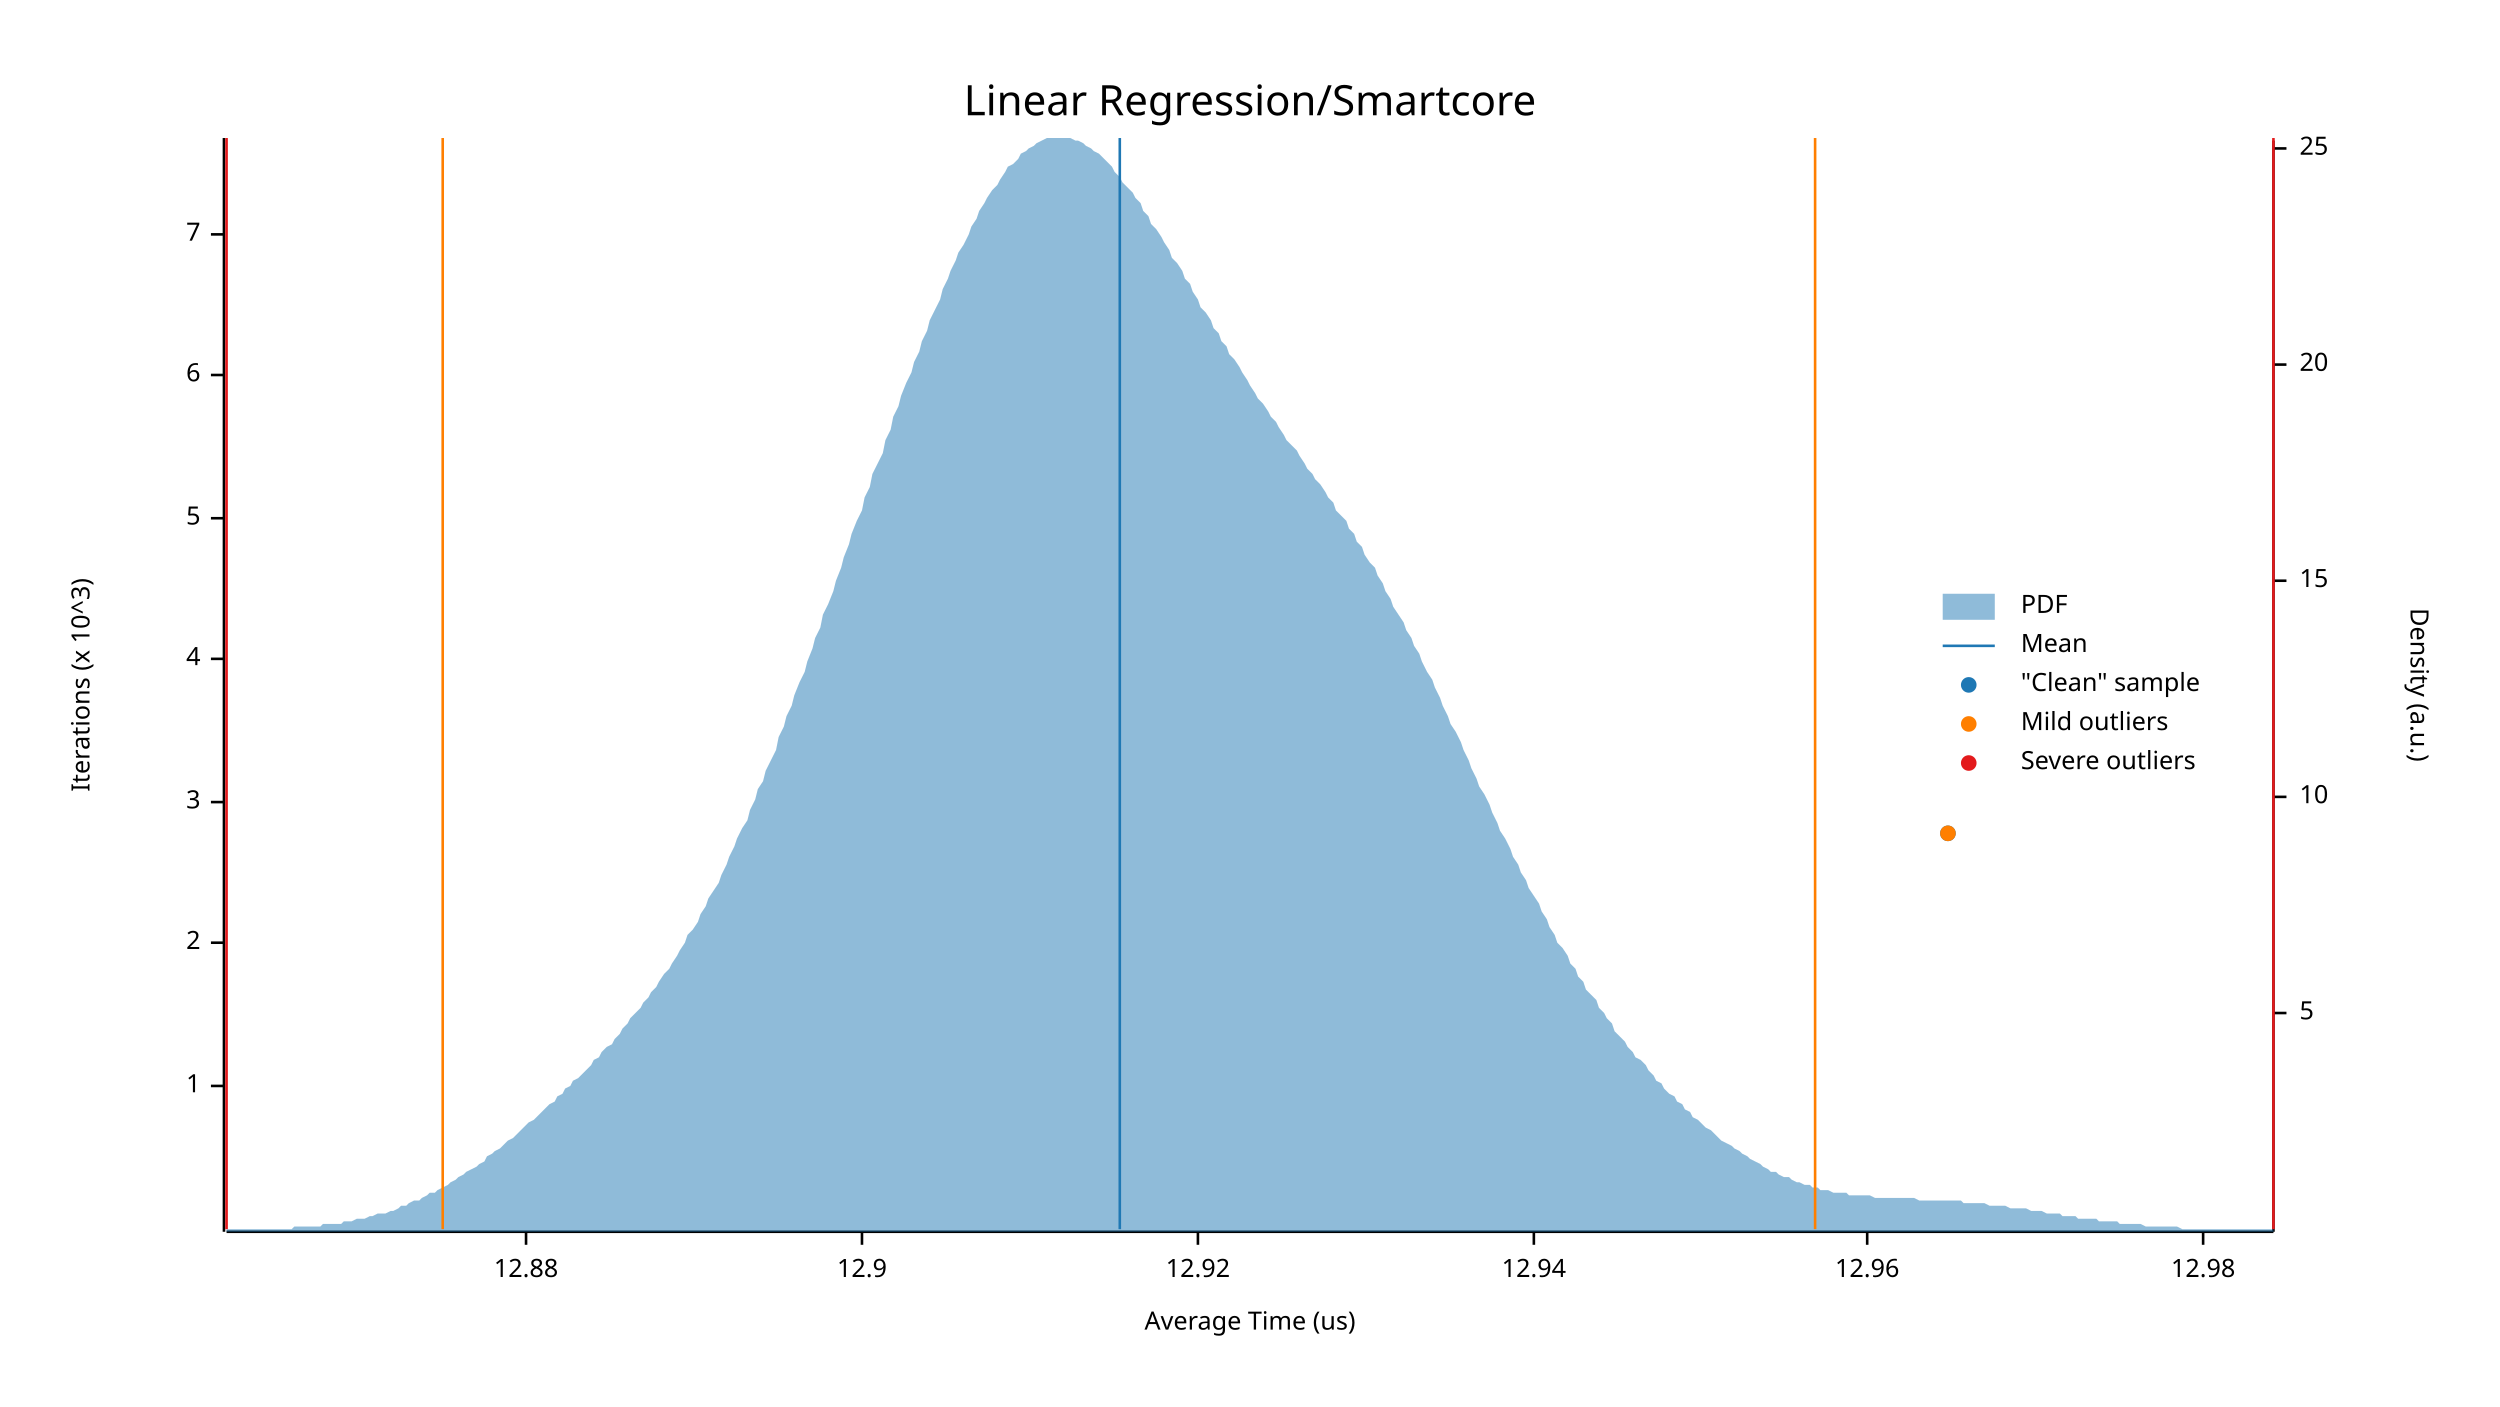
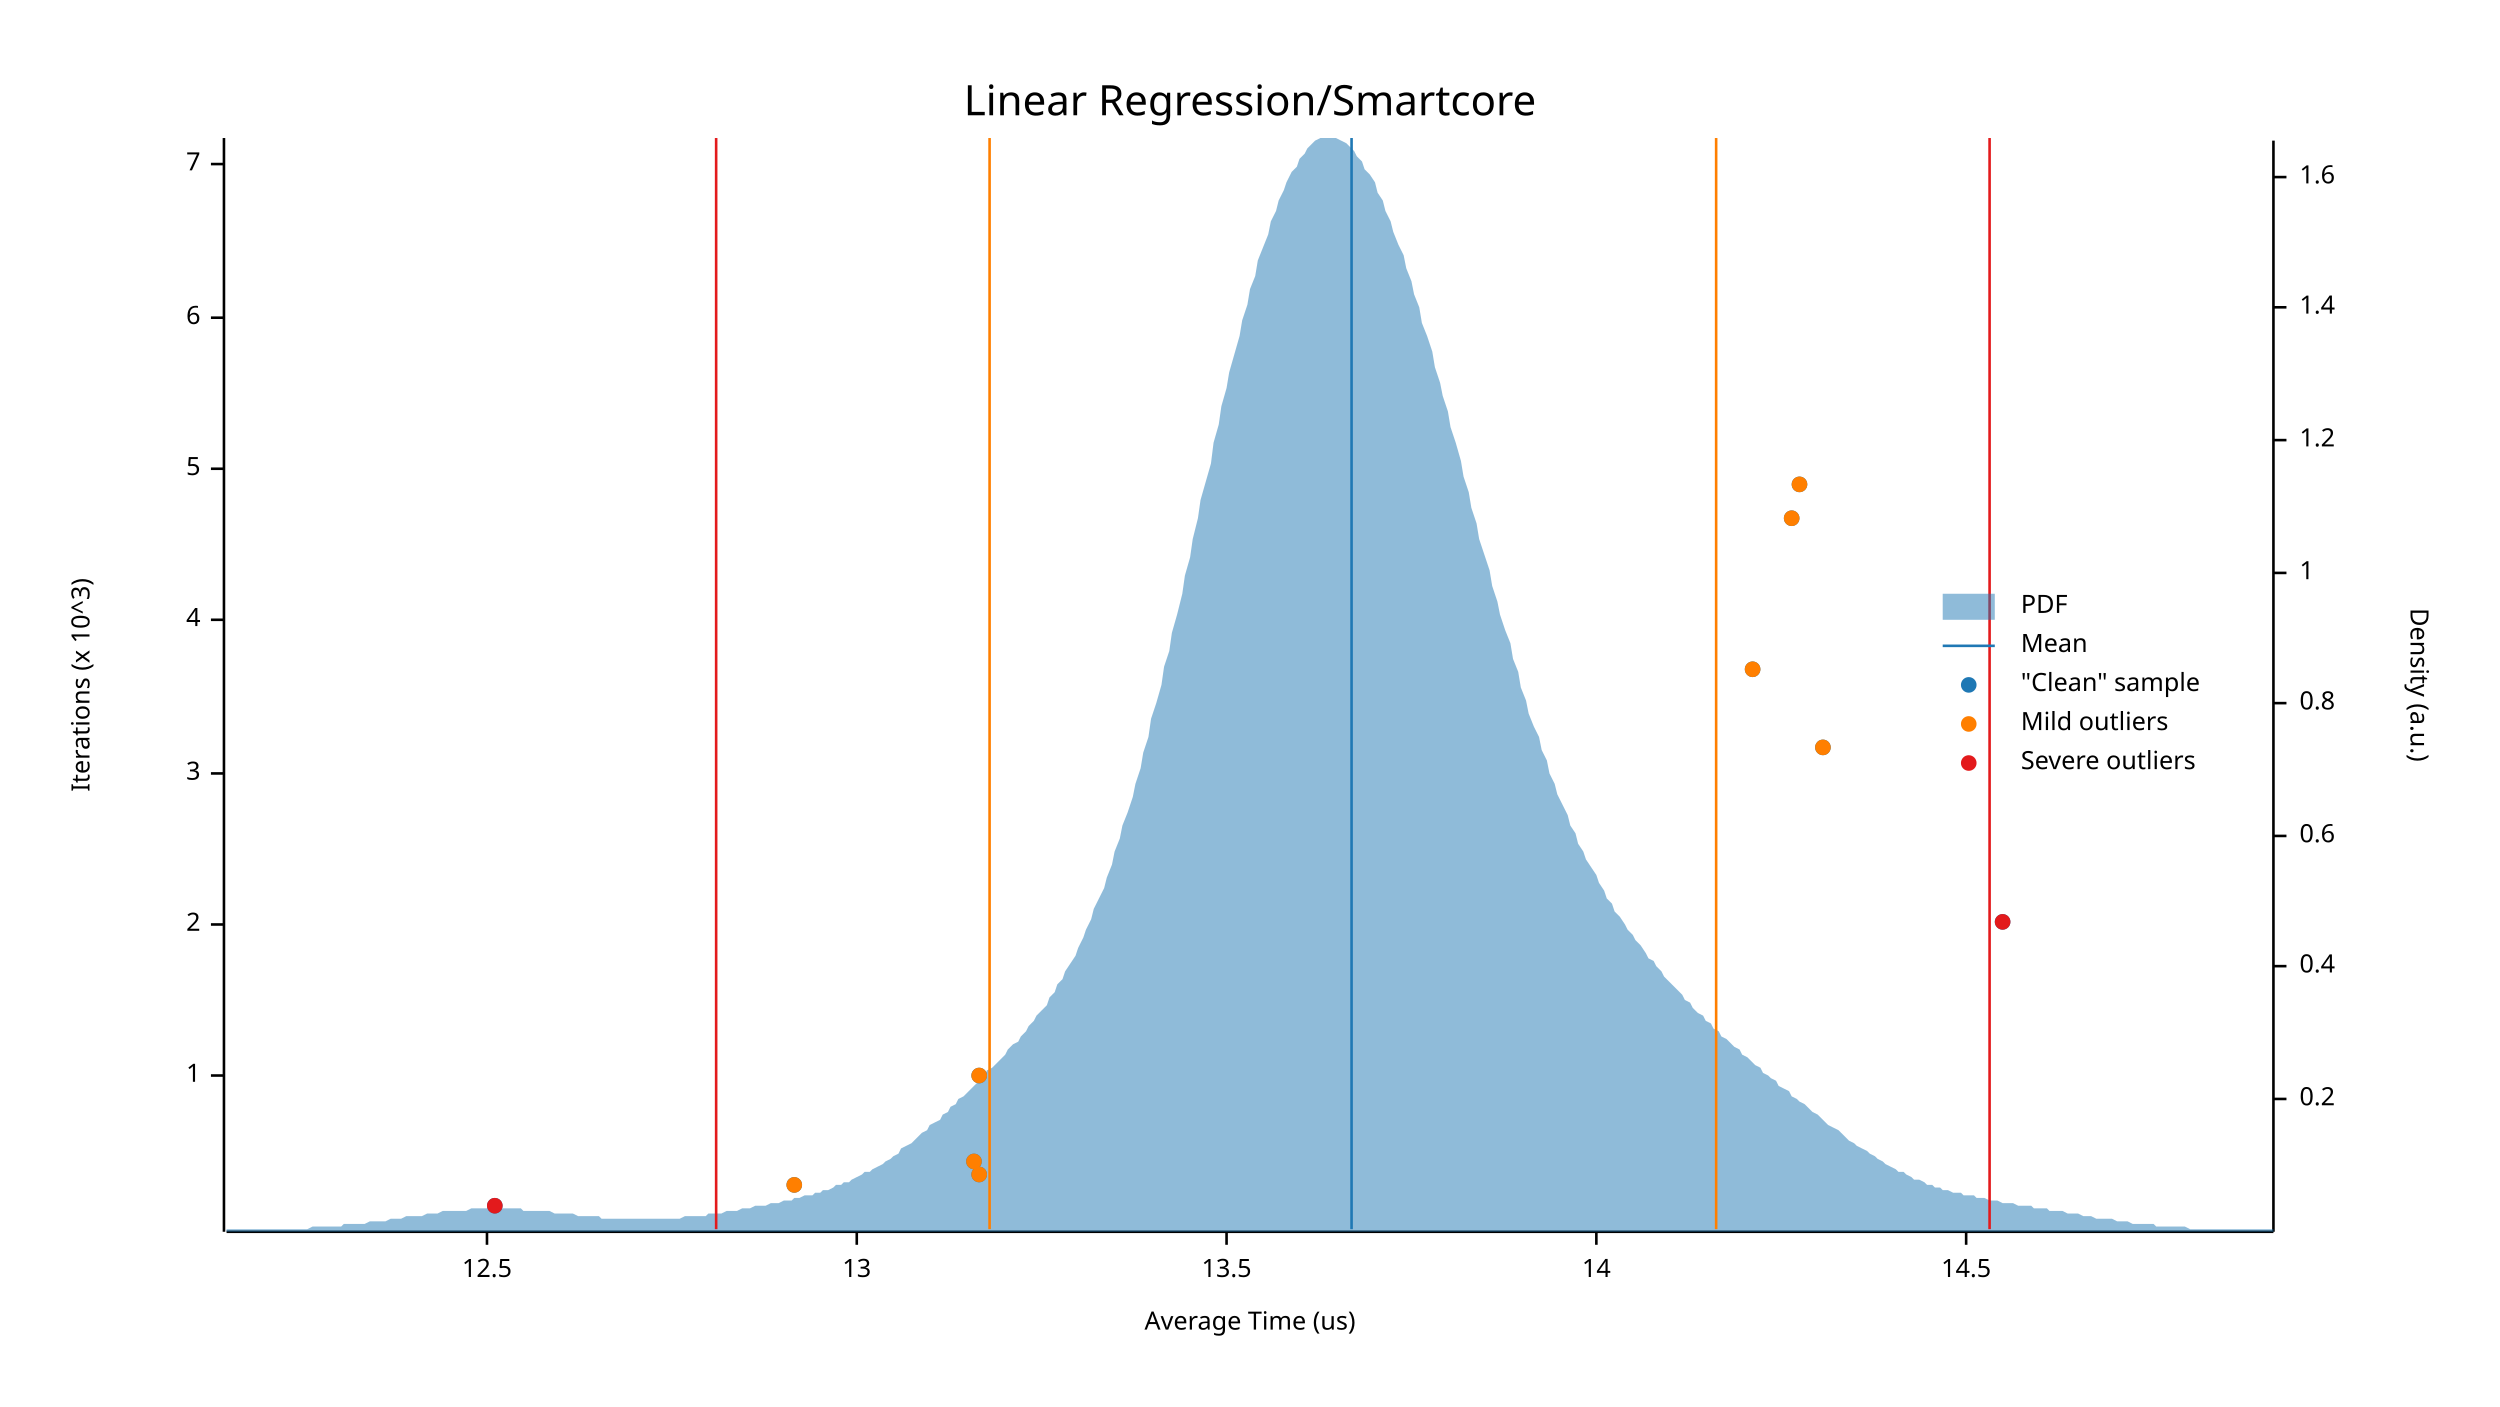
<svg xmlns="http://www.w3.org/2000/svg" width="960" height="540" viewBox="0 0 960 540">
  <text x="480" y="32" dy="0.76em" text-anchor="middle" font-family="sans-serif" font-size="16.129" opacity="1" fill="#000000">
Linear Regression/Smartcore
</text>
  <text x="27" y="263" dy="0.76em" text-anchor="middle" font-family="sans-serif" font-size="9.677" opacity="1" fill="#000000" transform="rotate(270, 27, 263)">
Iterations (x 10^3)
</text>
  <text x="480" y="513" dy="-0.5ex" text-anchor="middle" font-family="sans-serif" font-size="9.677" opacity="1" fill="#000000">
Average Time (us)
</text>
  <polyline fill="none" opacity="1" stroke="#000000" stroke-width="1" points="86,53 86,473 " />
-   <text x="77" y="417" dy="0.5ex" text-anchor="end" font-family="sans-serif" font-size="9.677" opacity="1" fill="#000000">
+   <text x="77" y="413" dy="0.5ex" text-anchor="end" font-family="sans-serif" font-size="9.677" opacity="1" fill="#000000">
1
</text>
-   <polyline fill="none" opacity="1" stroke="#000000" stroke-width="1" points="81,417 86,417 " />
-   <text x="77" y="362" dy="0.5ex" text-anchor="end" font-family="sans-serif" font-size="9.677" opacity="1" fill="#000000">
+   <polyline fill="none" opacity="1" stroke="#000000" stroke-width="1" points="81,413 86,413 " />
+   <text x="77" y="355" dy="0.5ex" text-anchor="end" font-family="sans-serif" font-size="9.677" opacity="1" fill="#000000">
2
</text>
-   <polyline fill="none" opacity="1" stroke="#000000" stroke-width="1" points="81,362 86,362 " />
-   <text x="77" y="308" dy="0.5ex" text-anchor="end" font-family="sans-serif" font-size="9.677" opacity="1" fill="#000000">
+   <polyline fill="none" opacity="1" stroke="#000000" stroke-width="1" points="81,355 86,355 " />
+   <text x="77" y="297" dy="0.5ex" text-anchor="end" font-family="sans-serif" font-size="9.677" opacity="1" fill="#000000">
3
</text>
-   <polyline fill="none" opacity="1" stroke="#000000" stroke-width="1" points="81,308 86,308 " />
-   <text x="77" y="253" dy="0.5ex" text-anchor="end" font-family="sans-serif" font-size="9.677" opacity="1" fill="#000000">
+   <polyline fill="none" opacity="1" stroke="#000000" stroke-width="1" points="81,297 86,297 " />
+   <text x="77" y="238" dy="0.5ex" text-anchor="end" font-family="sans-serif" font-size="9.677" opacity="1" fill="#000000">
4
</text>
-   <polyline fill="none" opacity="1" stroke="#000000" stroke-width="1" points="81,253 86,253 " />
-   <text x="77" y="199" dy="0.5ex" text-anchor="end" font-family="sans-serif" font-size="9.677" opacity="1" fill="#000000">
+   <polyline fill="none" opacity="1" stroke="#000000" stroke-width="1" points="81,238 86,238 " />
+   <text x="77" y="180" dy="0.5ex" text-anchor="end" font-family="sans-serif" font-size="9.677" opacity="1" fill="#000000">
5
</text>
-   <polyline fill="none" opacity="1" stroke="#000000" stroke-width="1" points="81,199 86,199 " />
-   <text x="77" y="144" dy="0.5ex" text-anchor="end" font-family="sans-serif" font-size="9.677" opacity="1" fill="#000000">
+   <polyline fill="none" opacity="1" stroke="#000000" stroke-width="1" points="81,180 86,180 " />
+   <text x="77" y="122" dy="0.5ex" text-anchor="end" font-family="sans-serif" font-size="9.677" opacity="1" fill="#000000">
6
</text>
-   <polyline fill="none" opacity="1" stroke="#000000" stroke-width="1" points="81,144 86,144 " />
-   <text x="77" y="90" dy="0.5ex" text-anchor="end" font-family="sans-serif" font-size="9.677" opacity="1" fill="#000000">
+   <polyline fill="none" opacity="1" stroke="#000000" stroke-width="1" points="81,122 86,122 " />
+   <text x="77" y="63" dy="0.5ex" text-anchor="end" font-family="sans-serif" font-size="9.677" opacity="1" fill="#000000">
7
</text>
-   <polyline fill="none" opacity="1" stroke="#000000" stroke-width="1" points="81,90 86,90 " />
+   <polyline fill="none" opacity="1" stroke="#000000" stroke-width="1" points="81,63 86,63 " />
  <polyline fill="none" opacity="1" stroke="#000000" stroke-width="1" points="87,473 873,473 " />
-   <text x="202" y="483" dy="0.76em" text-anchor="middle" font-family="sans-serif" font-size="9.677" opacity="1" fill="#000000">
- 12.88
+   <text x="187" y="483" dy="0.76em" text-anchor="middle" font-family="sans-serif" font-size="9.677" opacity="1" fill="#000000">
+ 12.5
</text>
-   <polyline fill="none" opacity="1" stroke="#000000" stroke-width="1" points="202,473 202,478 " />
-   <text x="331" y="483" dy="0.76em" text-anchor="middle" font-family="sans-serif" font-size="9.677" opacity="1" fill="#000000">
- 12.9
+   <polyline fill="none" opacity="1" stroke="#000000" stroke-width="1" points="187,473 187,478 " />
+   <text x="329" y="483" dy="0.76em" text-anchor="middle" font-family="sans-serif" font-size="9.677" opacity="1" fill="#000000">
+ 13
</text>
-   <polyline fill="none" opacity="1" stroke="#000000" stroke-width="1" points="331,473 331,478 " />
-   <text x="460" y="483" dy="0.76em" text-anchor="middle" font-family="sans-serif" font-size="9.677" opacity="1" fill="#000000">
- 12.92
+   <polyline fill="none" opacity="1" stroke="#000000" stroke-width="1" points="329,473 329,478 " />
+   <text x="471" y="483" dy="0.76em" text-anchor="middle" font-family="sans-serif" font-size="9.677" opacity="1" fill="#000000">
+ 13.5
</text>
-   <polyline fill="none" opacity="1" stroke="#000000" stroke-width="1" points="460,473 460,478 " />
-   <text x="589" y="483" dy="0.76em" text-anchor="middle" font-family="sans-serif" font-size="9.677" opacity="1" fill="#000000">
- 12.94
+   <polyline fill="none" opacity="1" stroke="#000000" stroke-width="1" points="471,473 471,478 " />
+   <text x="613" y="483" dy="0.76em" text-anchor="middle" font-family="sans-serif" font-size="9.677" opacity="1" fill="#000000">
+ 14
</text>
-   <polyline fill="none" opacity="1" stroke="#000000" stroke-width="1" points="589,473 589,478 " />
-   <text x="717" y="483" dy="0.76em" text-anchor="middle" font-family="sans-serif" font-size="9.677" opacity="1" fill="#000000">
- 12.96
+   <polyline fill="none" opacity="1" stroke="#000000" stroke-width="1" points="613,473 613,478 " />
+   <text x="755" y="483" dy="0.76em" text-anchor="middle" font-family="sans-serif" font-size="9.677" opacity="1" fill="#000000">
+ 14.5
</text>
-   <polyline fill="none" opacity="1" stroke="#000000" stroke-width="1" points="717,473 717,478 " />
-   <text x="846" y="483" dy="0.76em" text-anchor="middle" font-family="sans-serif" font-size="9.677" opacity="1" fill="#000000">
- 12.98
- </text>
-   <polyline fill="none" opacity="1" stroke="#000000" stroke-width="1" points="846,473 846,478 " />
+   <polyline fill="none" opacity="1" stroke="#000000" stroke-width="1" points="755,473 755,478 " />
  <text x="933" y="263" dy="0.76em" text-anchor="middle" font-family="sans-serif" font-size="9.677" opacity="1" fill="#000000" transform="rotate(90, 933, 263)">
Density (a.u.)
</text>
  <polyline fill="none" opacity="1" stroke="#000000" stroke-width="1" points="873,54 873,473 " />
-   <text x="883" y="389" dy="0.5ex" text-anchor="start" font-family="sans-serif" font-size="9.677" opacity="1" fill="#000000">
- 5
+   <text x="883" y="422" dy="0.5ex" text-anchor="start" font-family="sans-serif" font-size="9.677" opacity="1" fill="#000000">
+ 0.2
</text>
-   <polyline fill="none" opacity="1" stroke="#000000" stroke-width="1" points="873,389 878,389 " />
-   <text x="883" y="306" dy="0.5ex" text-anchor="start" font-family="sans-serif" font-size="9.677" opacity="1" fill="#000000">
- 10
+   <polyline fill="none" opacity="1" stroke="#000000" stroke-width="1" points="873,422 878,422 " />
+   <text x="883" y="371" dy="0.5ex" text-anchor="start" font-family="sans-serif" font-size="9.677" opacity="1" fill="#000000">
+ 0.4
</text>
-   <polyline fill="none" opacity="1" stroke="#000000" stroke-width="1" points="873,306 878,306 " />
-   <text x="883" y="223" dy="0.5ex" text-anchor="start" font-family="sans-serif" font-size="9.677" opacity="1" fill="#000000">
- 15
+   <polyline fill="none" opacity="1" stroke="#000000" stroke-width="1" points="873,371 878,371 " />
+   <text x="883" y="321" dy="0.5ex" text-anchor="start" font-family="sans-serif" font-size="9.677" opacity="1" fill="#000000">
+ 0.6
</text>
-   <polyline fill="none" opacity="1" stroke="#000000" stroke-width="1" points="873,223 878,223 " />
-   <text x="883" y="140" dy="0.5ex" text-anchor="start" font-family="sans-serif" font-size="9.677" opacity="1" fill="#000000">
- 20
+   <polyline fill="none" opacity="1" stroke="#000000" stroke-width="1" points="873,321 878,321 " />
+   <text x="883" y="270" dy="0.5ex" text-anchor="start" font-family="sans-serif" font-size="9.677" opacity="1" fill="#000000">
+ 0.8
</text>
-   <polyline fill="none" opacity="1" stroke="#000000" stroke-width="1" points="873,140 878,140 " />
-   <text x="883" y="57" dy="0.5ex" text-anchor="start" font-family="sans-serif" font-size="9.677" opacity="1" fill="#000000">
- 25
+   <polyline fill="none" opacity="1" stroke="#000000" stroke-width="1" points="873,270 878,270 " />
+   <text x="883" y="220" dy="0.5ex" text-anchor="start" font-family="sans-serif" font-size="9.677" opacity="1" fill="#000000">
+ 1
</text>
-   <polyline fill="none" opacity="1" stroke="#000000" stroke-width="1" points="873,57 878,57 " />
-   <polygon opacity="0.5" fill="#1F78B4" points="87,472 88,472 90,472 91,472 93,472 94,472 96,472 98,472 99,472 101,472 102,472 104,472 105,472 107,472 109,472 110,472 112,472 113,471 115,471 116,471 118,471 120,471 121,471 123,471 124,470 126,470 127,470 129,470 131,470 132,469 134,469 135,469 137,468 138,468 140,468 142,467 143,467 145,466 146,466 148,466 150,465 151,465 153,464 154,463 156,463 157,462 159,461 161,461 162,460 164,459 165,458 167,458 168,457 170,456 172,455 173,454 175,453 176,452 178,451 179,450 181,449 183,448 184,447 186,446 187,444 189,443 190,442 192,441 194,439 195,438 197,437 198,436 200,434 201,433 203,431 205,430 206,429 208,427 209,426 211,424 213,423 214,421 216,420 217,418 219,417 220,415 222,414 224,412 225,411 227,409 228,407 230,406 231,404 233,402 235,401 236,399 238,397 239,395 241,393 242,391 244,389 246,387 247,385 249,383 250,381 252,379 253,377 255,374 257,372 258,370 260,367 261,365 263,362 264,359 266,357 268,354 269,351 271,348 272,345 274,342 276,339 277,336 279,332 280,329 282,325 283,322 285,318 287,315 288,311 290,307 291,303 293,300 294,296 296,292 298,288 299,283 301,279 302,275 304,271 305,267 307,262 309,258 310,254 312,249 313,245 315,241 316,236 318,232 320,227 321,223 323,218 324,214 326,209 327,205 329,200 331,196 332,191 334,187 335,182 337,178 339,174 340,169 342,165 343,160 345,156 346,152 348,147 350,143 351,139 353,135 354,131 356,127 357,123 359,119 361,115 362,111 364,107 365,104 367,100 368,97 370,94 372,90 373,87 375,84 376,81 378,78 379,76 381,73 383,71 384,69 386,66 387,64 389,63 391,61 392,59 394,58 395,57 397,56 398,55 400,54 402,53 403,53 405,53 406,53 408,53 409,53 411,53 413,54 414,54 416,55 417,56 419,57 420,58 422,59 424,61 425,62 427,64 428,66 430,68 431,70 433,72 435,74 436,76 438,78 439,81 441,83 442,86 444,88 446,91 447,93 449,96 450,99 452,101 454,104 455,107 457,109 458,112 460,115 461,118 463,120 465,123 466,126 468,128 469,131 471,133 472,136 474,138 476,141 477,143 479,146 480,148 482,151 483,153 485,155 487,158 488,160 490,162 491,164 493,167 494,169 496,171 498,173 499,175 501,178 502,180 504,182 505,184 507,186 509,189 510,191 512,193 513,196 515,198 517,200 518,203 520,205 521,208 523,210 524,213 526,216 528,218 529,221 531,224 532,227 534,230 535,233 537,236 539,239 540,242 542,245 543,248 545,251 546,254 548,258 550,261 551,264 553,268 554,271 556,275 557,278 559,281 561,285 562,288 564,292 565,295 567,299 568,302 570,305 572,309 573,312 575,316 576,319 578,322 580,326 581,329 583,332 584,335 586,338 587,341 589,344 591,347 592,350 594,353 595,356 597,359 598,362 600,364 602,367 603,370 605,372 606,375 608,377 609,380 611,382 613,384 614,387 616,389 617,391 619,393 620,396 622,398 624,400 625,402 627,404 628,406 630,407 632,409 633,411 635,413 636,415 638,416 639,418 641,420 643,421 644,423 646,424 647,426 649,427 650,429 652,430 654,432 655,433 657,434 658,435 660,437 661,438 663,439 665,440 666,441 668,442 669,443 671,444 672,445 674,446 676,447 677,448 679,449 680,450 682,450 683,451 685,452 687,452 688,453 690,454 691,454 693,455 695,455 696,456 698,456 699,457 701,457 702,457 704,458 706,458 707,458 709,458 710,459 712,459 713,459 715,459 717,459 718,459 720,460 721,460 723,460 724,460 726,460 728,460 729,460 731,460 732,460 734,460 735,460 737,461 739,461 740,461 742,461 743,461 745,461 746,461 748,461 750,461 751,461 753,461 754,462 756,462 758,462 759,462 761,462 762,462 764,463 765,463 767,463 769,463 770,463 772,464 773,464 775,464 776,464 778,464 780,465 781,465 783,465 784,465 786,466 787,466 789,466 791,466 792,467 794,467 795,467 797,467 798,468 800,468 802,468 803,468 805,468 806,469 808,469 809,469 811,469 813,469 814,470 816,470 817,470 819,470 821,470 822,470 824,471 825,471 827,471 828,471 830,471 832,471 833,471 835,471 836,471 838,472 839,472 841,472 843,472 844,472 846,472 847,472 849,472 850,472 852,472 854,472 855,472 857,472 858,472 860,472 861,472 863,472 865,472 866,472 868,472 869,472 871,472 873,472 873,473 87,473 " />
-   <polyline fill="none" opacity="1" stroke="#1F78B4" stroke-width="1" points="430,472 430,53 " />
-   <polyline fill="none" opacity="1" stroke="#FF7F00" stroke-width="1" points="170,472 170,53 " />
-   <polyline fill="none" opacity="1" stroke="#FF7F00" stroke-width="1" points="697,472 697,53 " />
-   <polyline fill="none" opacity="1" stroke="#E31A1C" stroke-width="1" points="87,472 87,53 " />
-   <polyline fill="none" opacity="1" stroke="#E31A1C" stroke-width="1" points="873,472 873,53 " />
-   <circle cx="748" cy="320" r="3" opacity="1" fill="#1F78B4" stroke="none" stroke-width="1" />
-   <circle cx="748" cy="320" r="3" opacity="1" fill="#FF7F00" stroke="none" stroke-width="1" />
+   <polyline fill="none" opacity="1" stroke="#000000" stroke-width="1" points="873,220 878,220 " />
+   <text x="883" y="169" dy="0.5ex" text-anchor="start" font-family="sans-serif" font-size="9.677" opacity="1" fill="#000000">
+ 1.2
+ </text>
+   <polyline fill="none" opacity="1" stroke="#000000" stroke-width="1" points="873,169 878,169 " />
+   <text x="883" y="118" dy="0.5ex" text-anchor="start" font-family="sans-serif" font-size="9.677" opacity="1" fill="#000000">
+ 1.4
+ </text>
+   <polyline fill="none" opacity="1" stroke="#000000" stroke-width="1" points="873,118 878,118 " />
+   <text x="883" y="68" dy="0.5ex" text-anchor="start" font-family="sans-serif" font-size="9.677" opacity="1" fill="#000000">
+ 1.6
+ </text>
+   <polyline fill="none" opacity="1" stroke="#000000" stroke-width="1" points="873,68 878,68 " />
+   <polygon opacity="0.5" fill="#1F78B4" points="87,472 88,472 90,472 91,472 93,472 94,472 96,472 98,472 99,472 101,472 102,472 104,472 105,472 107,472 109,472 110,472 112,472 113,472 115,472 116,472 118,472 120,471 121,471 123,471 124,471 126,471 127,471 129,471 131,471 132,470 134,470 135,470 137,470 138,470 140,470 142,469 143,469 145,469 146,469 148,469 150,468 151,468 153,468 154,468 156,467 157,467 159,467 161,467 162,467 164,466 165,466 167,466 168,466 170,465 172,465 173,465 175,465 176,465 178,465 179,465 181,464 183,464 184,464 186,464 187,464 189,464 190,464 192,464 194,464 195,464 197,464 198,464 200,464 201,465 203,465 205,465 206,465 208,465 209,465 211,465 213,466 214,466 216,466 217,466 219,466 220,466 222,467 224,467 225,467 227,467 228,467 230,467 231,468 233,468 235,468 236,468 238,468 239,468 241,468 242,468 244,468 246,468 247,468 249,468 250,468 252,468 253,468 255,468 257,468 258,468 260,468 261,468 263,467 264,467 266,467 268,467 269,467 271,467 272,466 274,466 276,466 277,466 279,465 280,465 282,465 283,465 285,464 287,464 288,464 290,463 291,463 293,463 294,463 296,462 298,462 299,462 301,461 302,461 304,461 305,460 307,460 309,459 310,459 312,459 313,458 315,458 316,457 318,457 320,456 321,455 323,455 324,454 326,454 327,453 329,452 331,451 332,450 334,450 335,449 337,448 339,447 340,446 342,445 343,444 345,443 346,441 348,440 350,439 351,438 353,436 354,435 356,434 357,432 359,431 361,430 362,428 364,427 365,425 367,424 368,422 370,421 372,419 373,418 375,416 376,415 378,413 379,411 381,410 383,408 384,407 386,405 387,403 389,401 391,400 392,398 394,396 395,394 397,392 398,390 400,388 402,386 403,383 405,381 406,378 408,376 409,373 411,370 413,367 414,364 416,360 417,357 419,353 420,349 422,345 424,341 425,337 427,332 428,327 430,322 431,317 433,312 435,306 436,301 438,295 439,289 441,283 442,276 444,270 446,263 447,256 449,250 450,243 452,236 454,228 455,221 457,214 458,207 460,199 461,192 463,185 465,178 466,170 468,163 469,156 471,149 472,143 474,136 476,129 477,123 479,117 480,111 482,106 483,100 485,95 487,90 488,85 490,81 491,77 493,73 494,70 496,66 498,64 499,61 501,59 502,57 504,55 505,54 507,53 509,53 510,53 512,53 513,53 515,54 517,55 518,56 520,58 521,60 523,62 524,65 526,67 528,70 529,74 531,77 532,81 534,85 535,89 537,94 539,98 540,103 542,108 543,113 545,118 546,124 548,129 550,135 551,141 553,147 554,152 556,158 557,164 559,170 561,177 562,183 564,189 565,195 567,201 568,207 570,213 572,219 573,225 575,231 576,236 578,242 580,247 581,253 583,258 584,264 586,269 587,274 589,279 591,283 592,288 594,292 595,297 597,301 598,305 600,309 602,313 603,317 605,320 606,324 608,327 609,330 611,333 613,336 614,339 616,342 617,345 619,347 620,350 622,352 624,355 625,357 627,359 628,361 630,363 632,366 633,368 635,369 636,371 638,373 639,375 641,377 643,379 644,380 646,382 647,384 649,385 650,387 652,389 654,390 655,392 657,393 658,395 660,396 661,398 663,399 665,401 666,402 668,403 669,405 671,406 672,407 674,409 676,410 677,412 679,413 680,414 682,415 683,417 685,418 687,419 688,421 690,422 691,423 693,424 695,426 696,427 698,428 699,429 701,431 702,432 704,433 706,434 707,435 709,437 710,438 712,439 713,440 715,441 717,442 718,443 720,444 721,445 723,446 724,447 726,448 728,449 729,450 731,450 732,451 734,452 735,453 737,453 739,454 740,455 742,455 743,456 745,456 746,457 748,457 750,458 751,458 753,458 754,459 756,459 758,459 759,460 761,460 762,460 764,461 765,461 767,461 769,462 770,462 772,462 773,462 775,463 776,463 778,463 780,463 781,464 783,464 784,464 786,464 787,465 789,465 791,465 792,465 794,466 795,466 797,466 798,466 800,467 802,467 803,467 805,468 806,468 808,468 809,468 811,468 813,469 814,469 816,469 817,469 819,470 821,470 822,470 824,470 825,470 827,470 828,471 830,471 832,471 833,471 835,471 836,471 838,471 839,471 841,472 843,472 844,472 846,472 847,472 849,472 850,472 852,472 854,472 855,472 857,472 858,472 860,472 861,472 863,472 865,472 866,472 868,472 869,472 871,472 873,472 873,473 87,473 " />
+   <polyline fill="none" opacity="1" stroke="#1F78B4" stroke-width="1" points="519,472 519,53 " />
+   <polyline fill="none" opacity="1" stroke="#FF7F00" stroke-width="1" points="380,472 380,53 " />
+   <polyline fill="none" opacity="1" stroke="#FF7F00" stroke-width="1" points="659,472 659,53 " />
+   <polyline fill="none" opacity="1" stroke="#E31A1C" stroke-width="1" points="275,472 275,53 " />
+   <polyline fill="none" opacity="1" stroke="#E31A1C" stroke-width="1" points="764,472 764,53 " />
+   <circle cx="190" cy="463" r="3" opacity="1" fill="#1F78B4" stroke="none" stroke-width="1" />
+   <circle cx="305" cy="455" r="3" opacity="1" fill="#1F78B4" stroke="none" stroke-width="1" />
+   <circle cx="376" cy="451" r="3" opacity="1" fill="#1F78B4" stroke="none" stroke-width="1" />
+   <circle cx="374" cy="446" r="3" opacity="1" fill="#1F78B4" stroke="none" stroke-width="1" />
+   <circle cx="376" cy="413" r="3" opacity="1" fill="#1F78B4" stroke="none" stroke-width="1" />
+   <circle cx="769" cy="354" r="3" opacity="1" fill="#1F78B4" stroke="none" stroke-width="1" />
+   <circle cx="700" cy="287" r="3" opacity="1" fill="#1F78B4" stroke="none" stroke-width="1" />
+   <circle cx="673" cy="257" r="3" opacity="1" fill="#1F78B4" stroke="none" stroke-width="1" />
+   <circle cx="688" cy="199" r="3" opacity="1" fill="#1F78B4" stroke="none" stroke-width="1" />
+   <circle cx="691" cy="186" r="3" opacity="1" fill="#1F78B4" stroke="none" stroke-width="1" />
+   <circle cx="305" cy="455" r="3" opacity="1" fill="#FF7F00" stroke="none" stroke-width="1" />
+   <circle cx="376" cy="451" r="3" opacity="1" fill="#FF7F00" stroke="none" stroke-width="1" />
+   <circle cx="374" cy="446" r="3" opacity="1" fill="#FF7F00" stroke="none" stroke-width="1" />
+   <circle cx="376" cy="413" r="3" opacity="1" fill="#FF7F00" stroke="none" stroke-width="1" />
+   <circle cx="700" cy="287" r="3" opacity="1" fill="#FF7F00" stroke="none" stroke-width="1" />
+   <circle cx="673" cy="257" r="3" opacity="1" fill="#FF7F00" stroke="none" stroke-width="1" />
+   <circle cx="688" cy="199" r="3" opacity="1" fill="#FF7F00" stroke="none" stroke-width="1" />
+   <circle cx="691" cy="186" r="3" opacity="1" fill="#FF7F00" stroke="none" stroke-width="1" />
+   <circle cx="190" cy="463" r="3" opacity="1" fill="#E31A1C" stroke="none" stroke-width="1" />
+   <circle cx="769" cy="354" r="3" opacity="1" fill="#E31A1C" stroke="none" stroke-width="1" />
  <text x="776" y="228" dy="0.76em" text-anchor="start" font-family="sans-serif" font-size="9.677" opacity="1" fill="#000000">
PDF
</text>
  <text x="776" y="243" dy="0.76em" text-anchor="start" font-family="sans-serif" font-size="9.677" opacity="1" fill="#000000">
Mean
</text>
  <text x="776" y="258" dy="0.76em" text-anchor="start" font-family="sans-serif" font-size="9.677" opacity="1" fill="#000000">
"Clean" sample
</text>
  <text x="776" y="273" dy="0.76em" text-anchor="start" font-family="sans-serif" font-size="9.677" opacity="1" fill="#000000">
Mild outliers
</text>
  <text x="776" y="288" dy="0.76em" text-anchor="start" font-family="sans-serif" font-size="9.677" opacity="1" fill="#000000">
Severe outliers
</text>
  <rect x="746" y="228" width="20" height="10" opacity="0.5" fill="#1F78B4" stroke="none" />
  <polyline fill="none" opacity="1" stroke="#1F78B4" stroke-width="1" points="746,248 766,248 " />
  <circle cx="756" cy="263" r="3" opacity="1" fill="#1F78B4" stroke="none" stroke-width="1" />
  <circle cx="756" cy="278" r="3" opacity="1" fill="#FF7F00" stroke="none" stroke-width="1" />
  <circle cx="756" cy="293" r="3" opacity="1" fill="#E31A1C" stroke="none" stroke-width="1" />
</svg>
